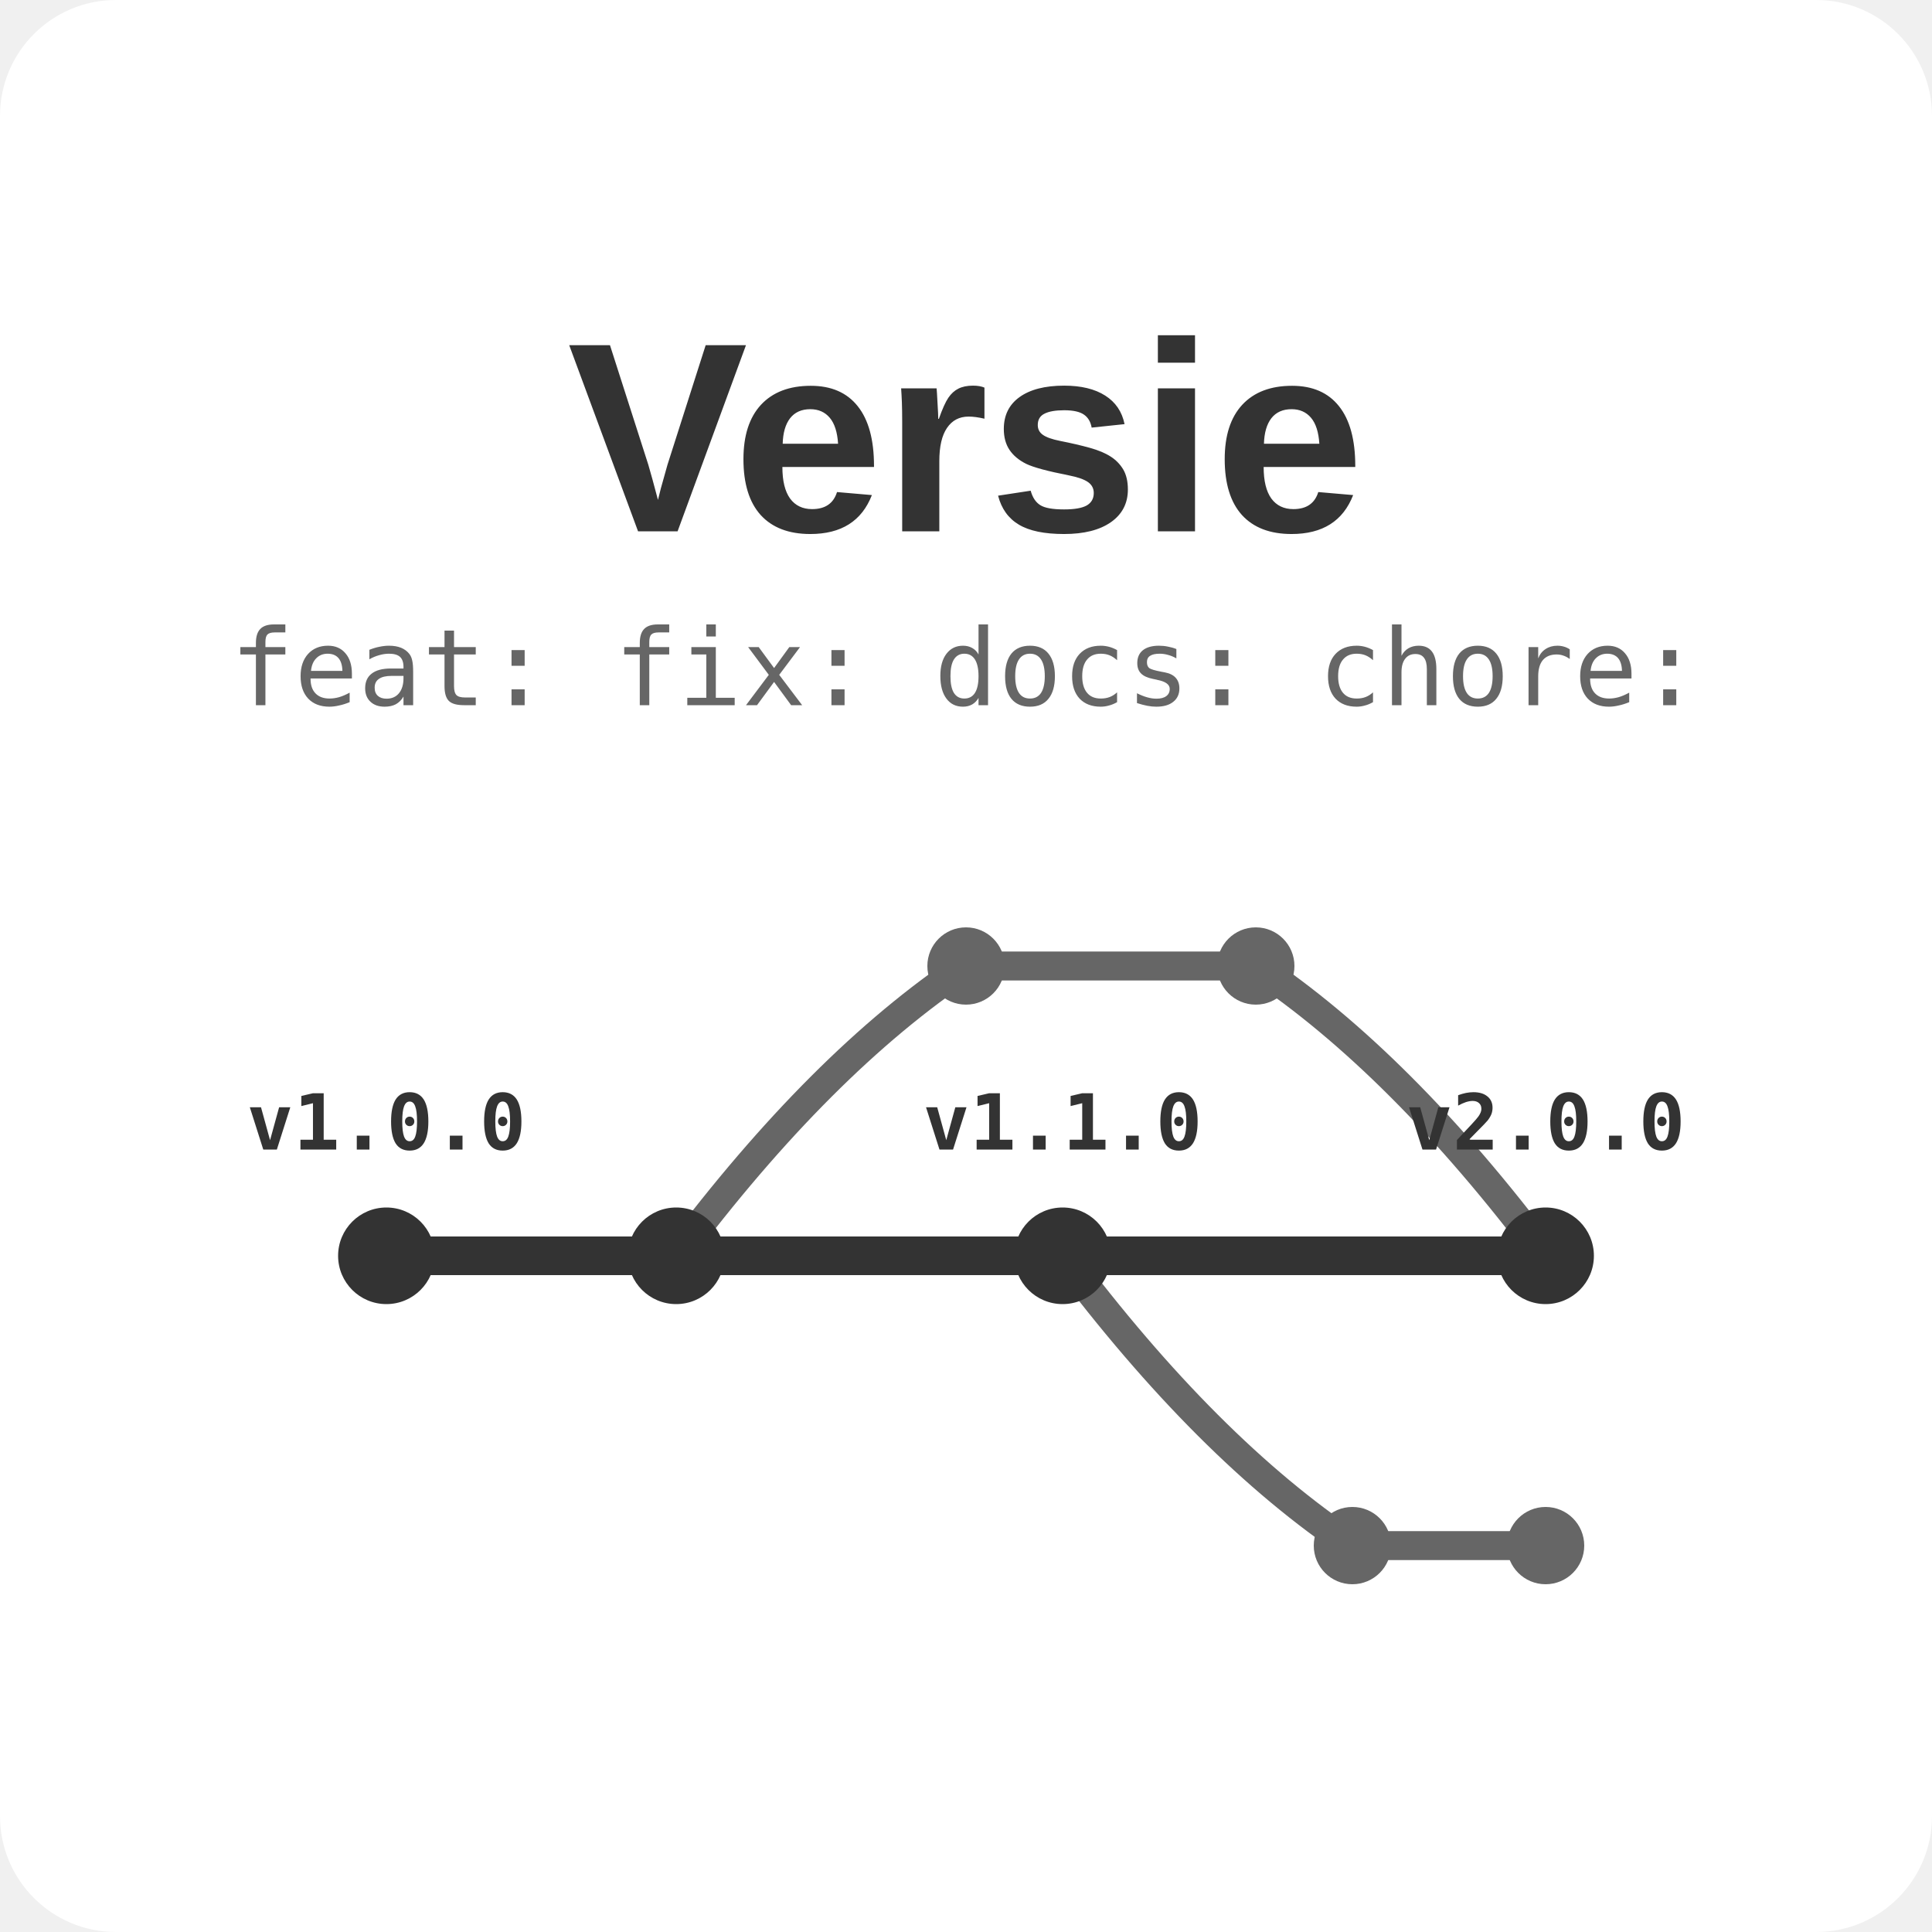
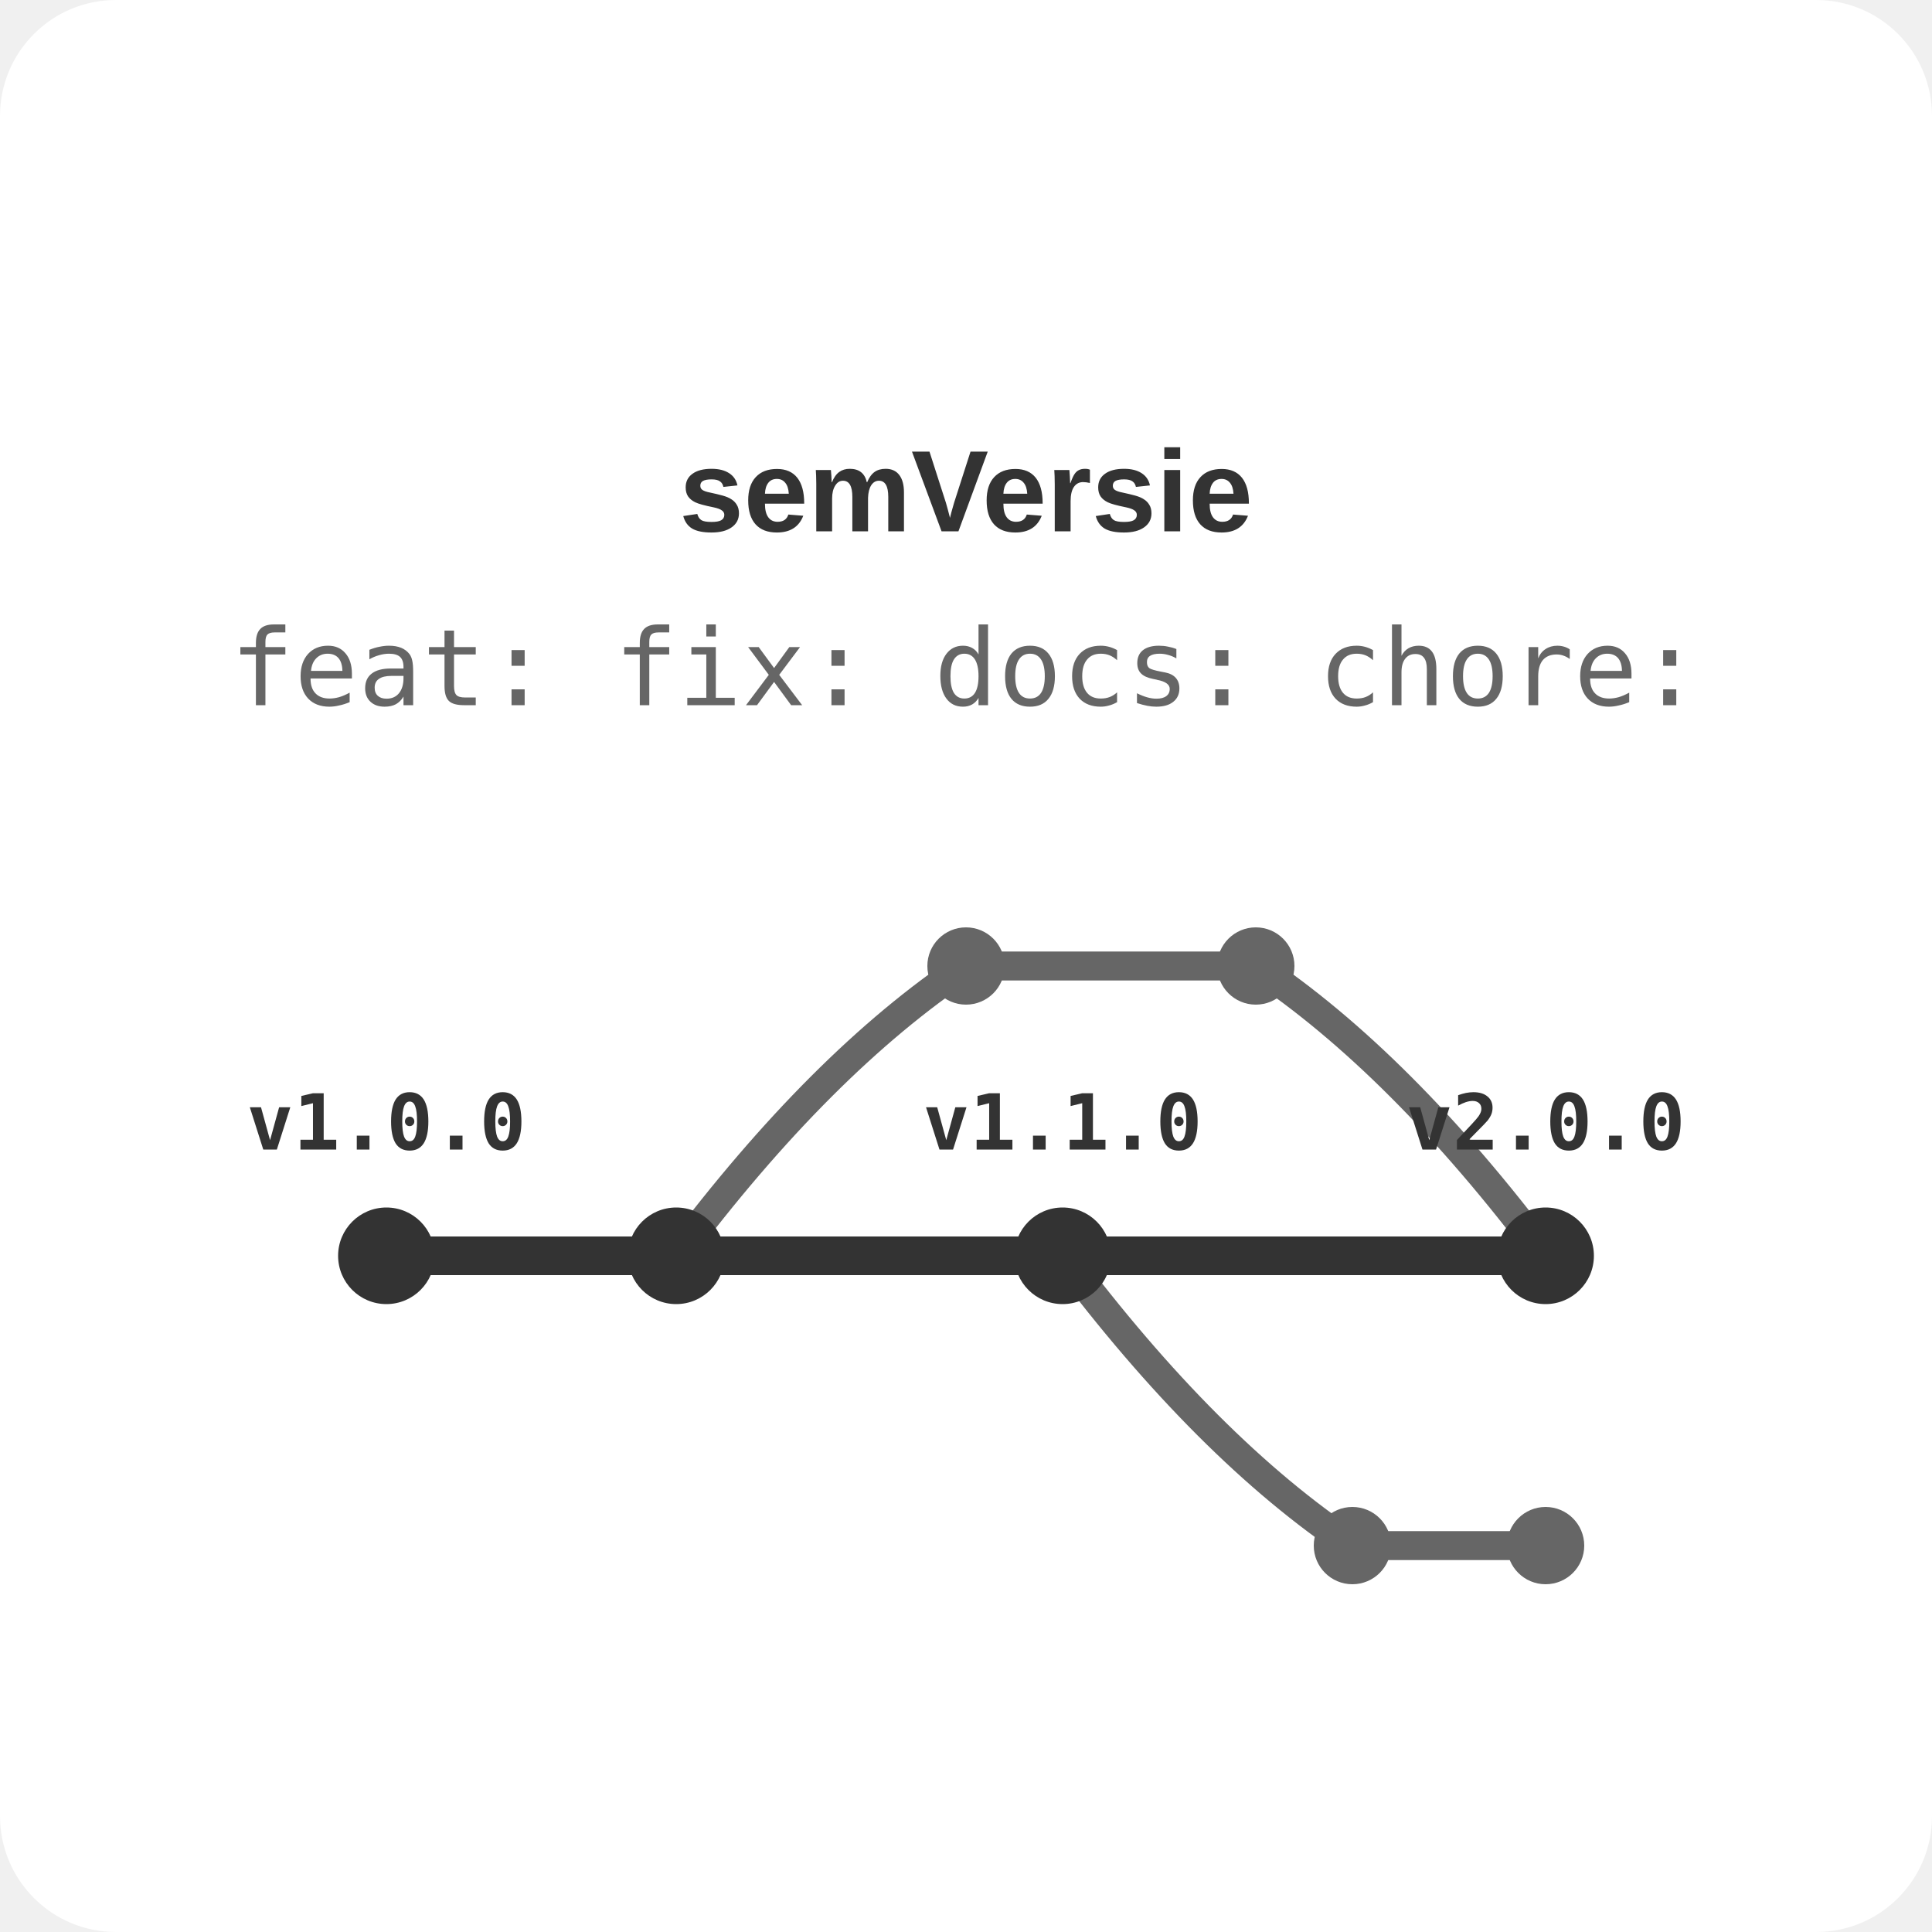
<svg xmlns="http://www.w3.org/2000/svg" width="200" height="200" viewBox="0 0 200 200">
  <rect width="200" height="200" fill="white" rx="12" />
  <g id="title">
-     <text x="100" y="55" text-anchor="middle" font-family="Arial, sans-serif" font-size="28" font-weight="bold" fill="#333">Versie</text>
+     <text x="100" y="55" text-anchor="middle" font-family="Arial, sans-serif" font-siz="42" font-weight="bold" fill="#333">semVersie</text>
    <text x="100" y="73" text-anchor="middle" font-family="monospace" font-size="11" fill="#666">feat: fix: docs: chore:</text>
  </g>
  <g id="git-tree">
    <path d="M40 130 L160 130" stroke="#333" stroke-width="4" fill="none" />
    <path d="M70 130 Q 85 110, 100 100 L 130 100" stroke="#666" stroke-width="3" fill="none" />
    <path d="M130 100 Q 145 110, 160 130" stroke="#666" stroke-width="3" fill="none" />
    <path d="M110 130 Q 125 150, 140 160 L 160 160" stroke="#666" stroke-width="3" fill="none" />
    <circle cx="40" cy="130" r="5" fill="#333" />
    <circle cx="70" cy="130" r="5" fill="#333" />
    <circle cx="100" cy="100" r="4" fill="#666" />
    <circle cx="110" cy="130" r="5" fill="#333" />
    <circle cx="130" cy="100" r="4" fill="#666" />
    <circle cx="140" cy="160" r="4" fill="#666" />
    <circle cx="160" cy="130" r="5" fill="#333" />
    <circle cx="160" cy="160" r="4" fill="#666" />
  </g>
  <g id="version-tags">
    <text x="40" y="119" text-anchor="middle" fill="#333" font-family="monospace" font-size="8" font-weight="bold">v1.0.0</text>
    <text x="110" y="119" text-anchor="middle" fill="#333" font-family="monospace" font-size="8" font-weight="bold">v1.1.0</text>
    <text x="160" y="119" text-anchor="middle" fill="#333" font-family="monospace" font-size="8" font-weight="bold">v2.0.0</text>
  </g>
</svg>
